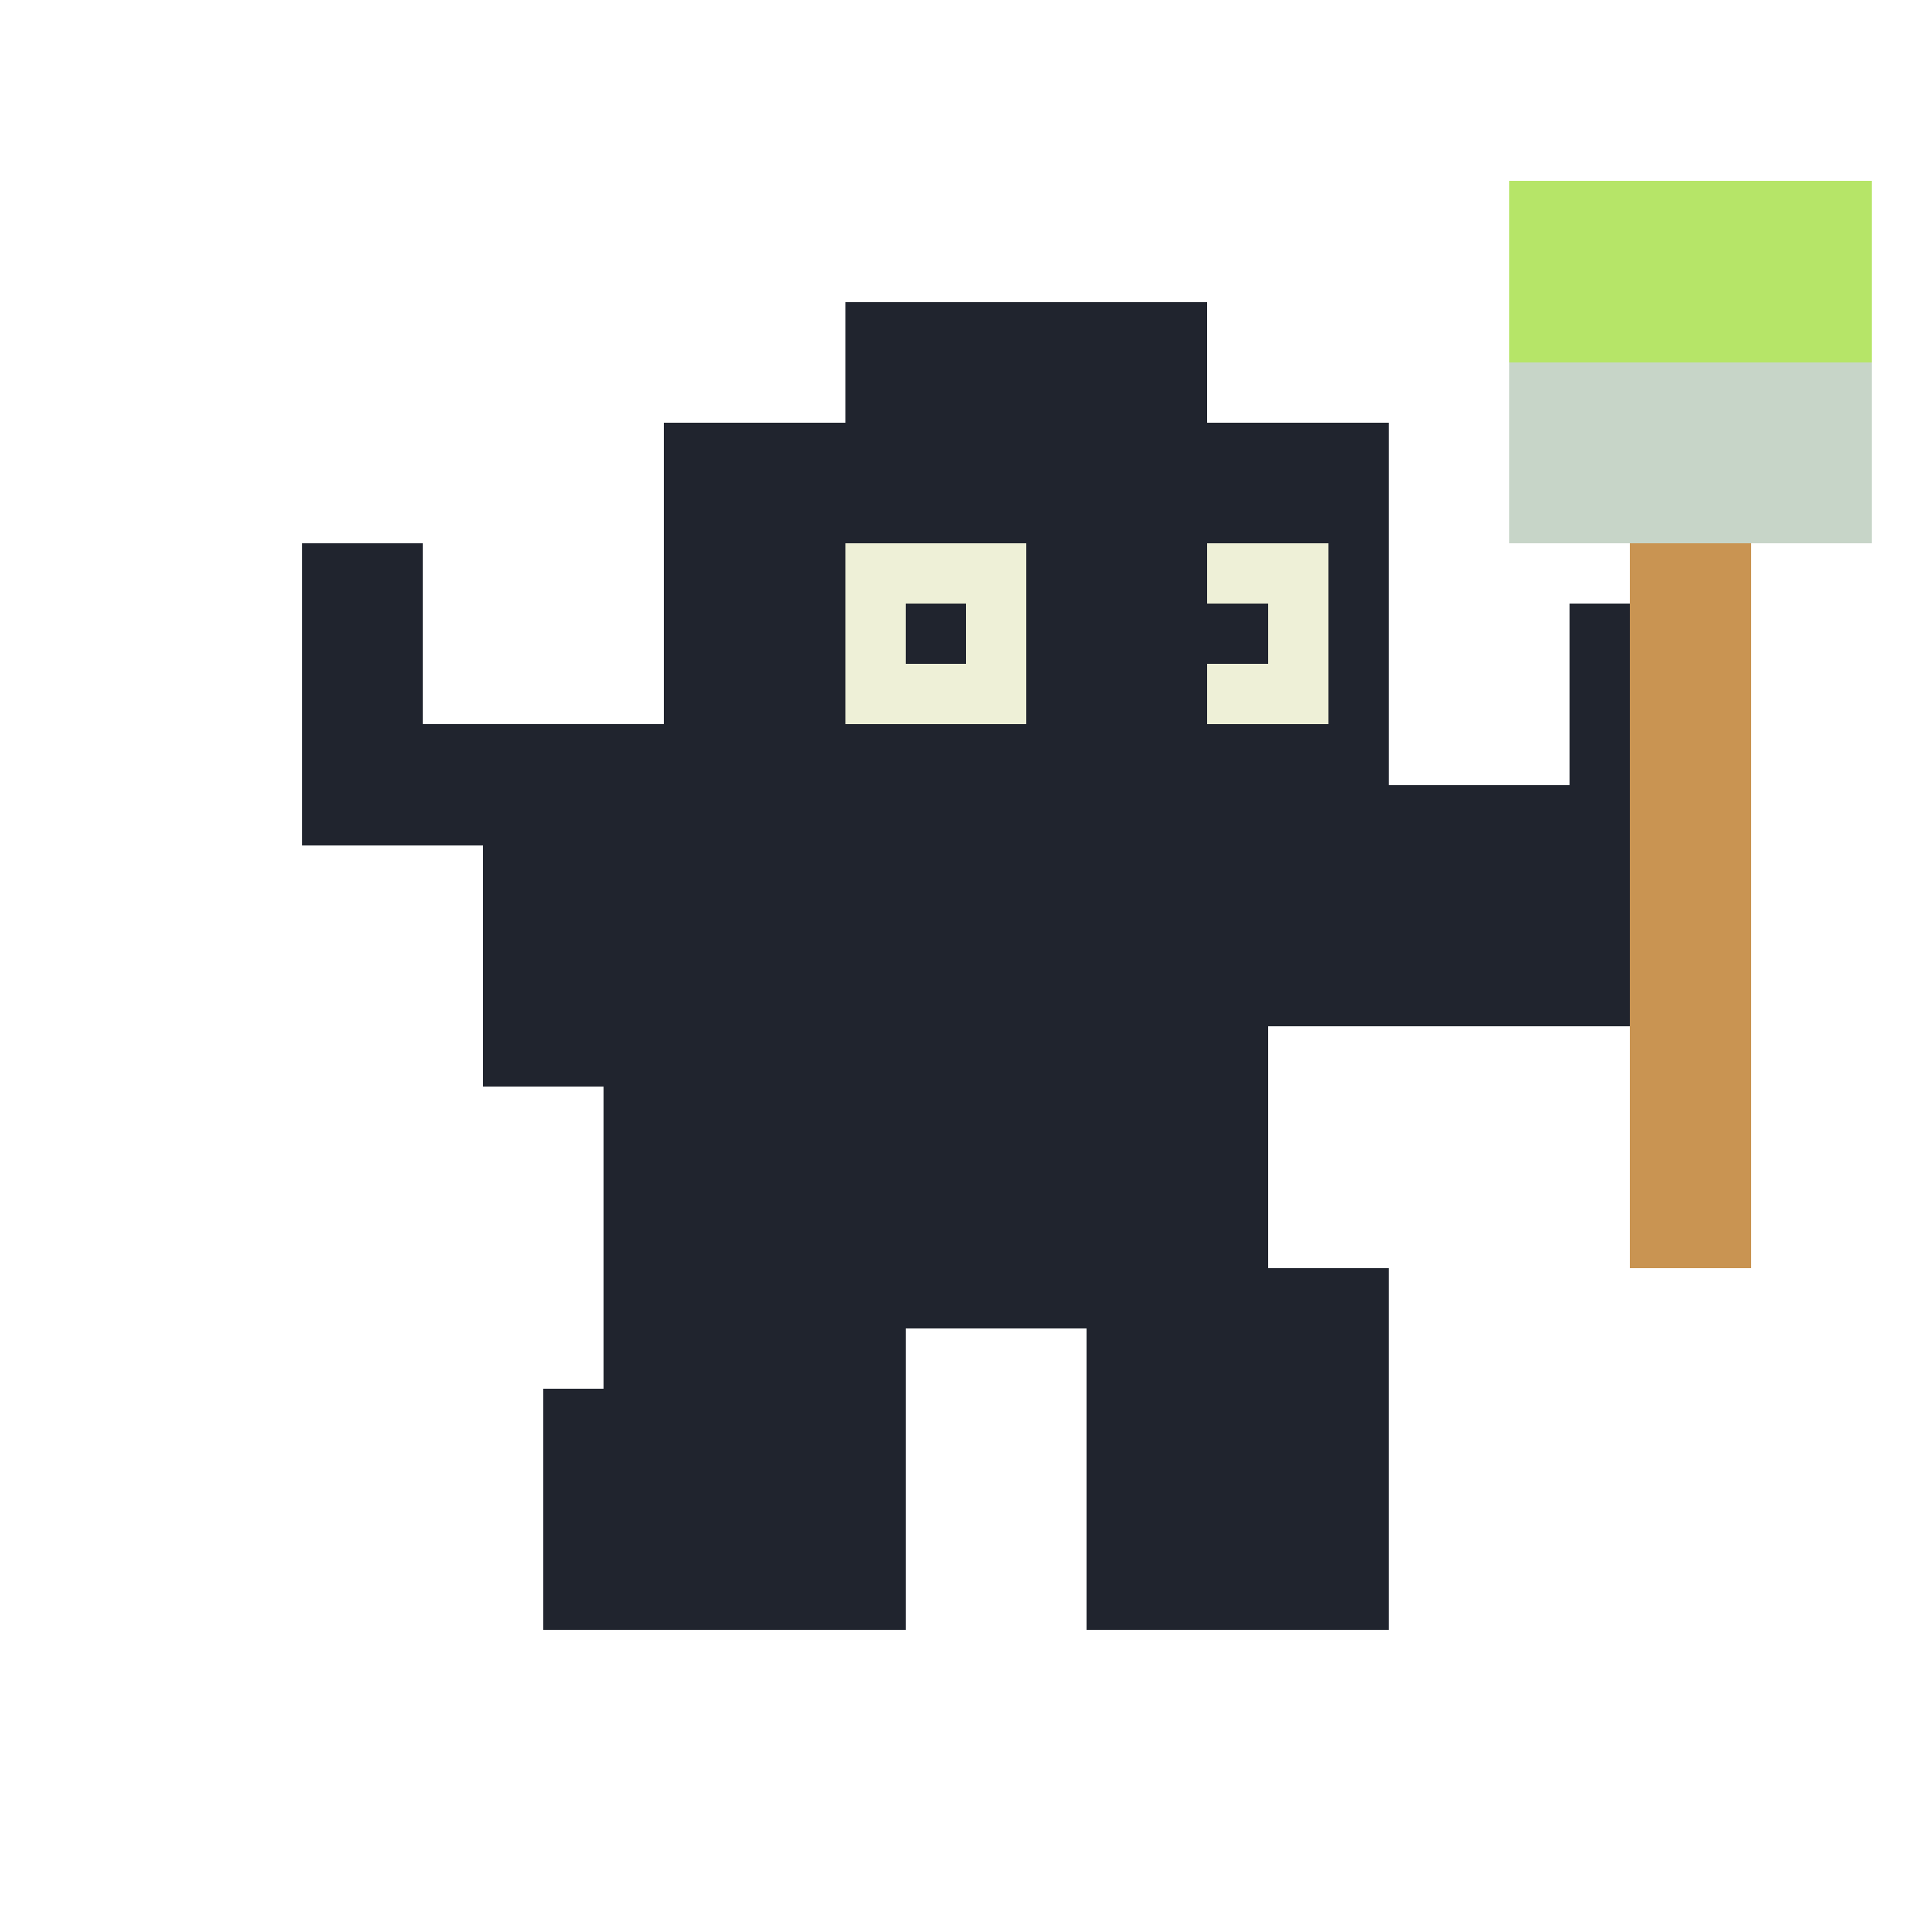
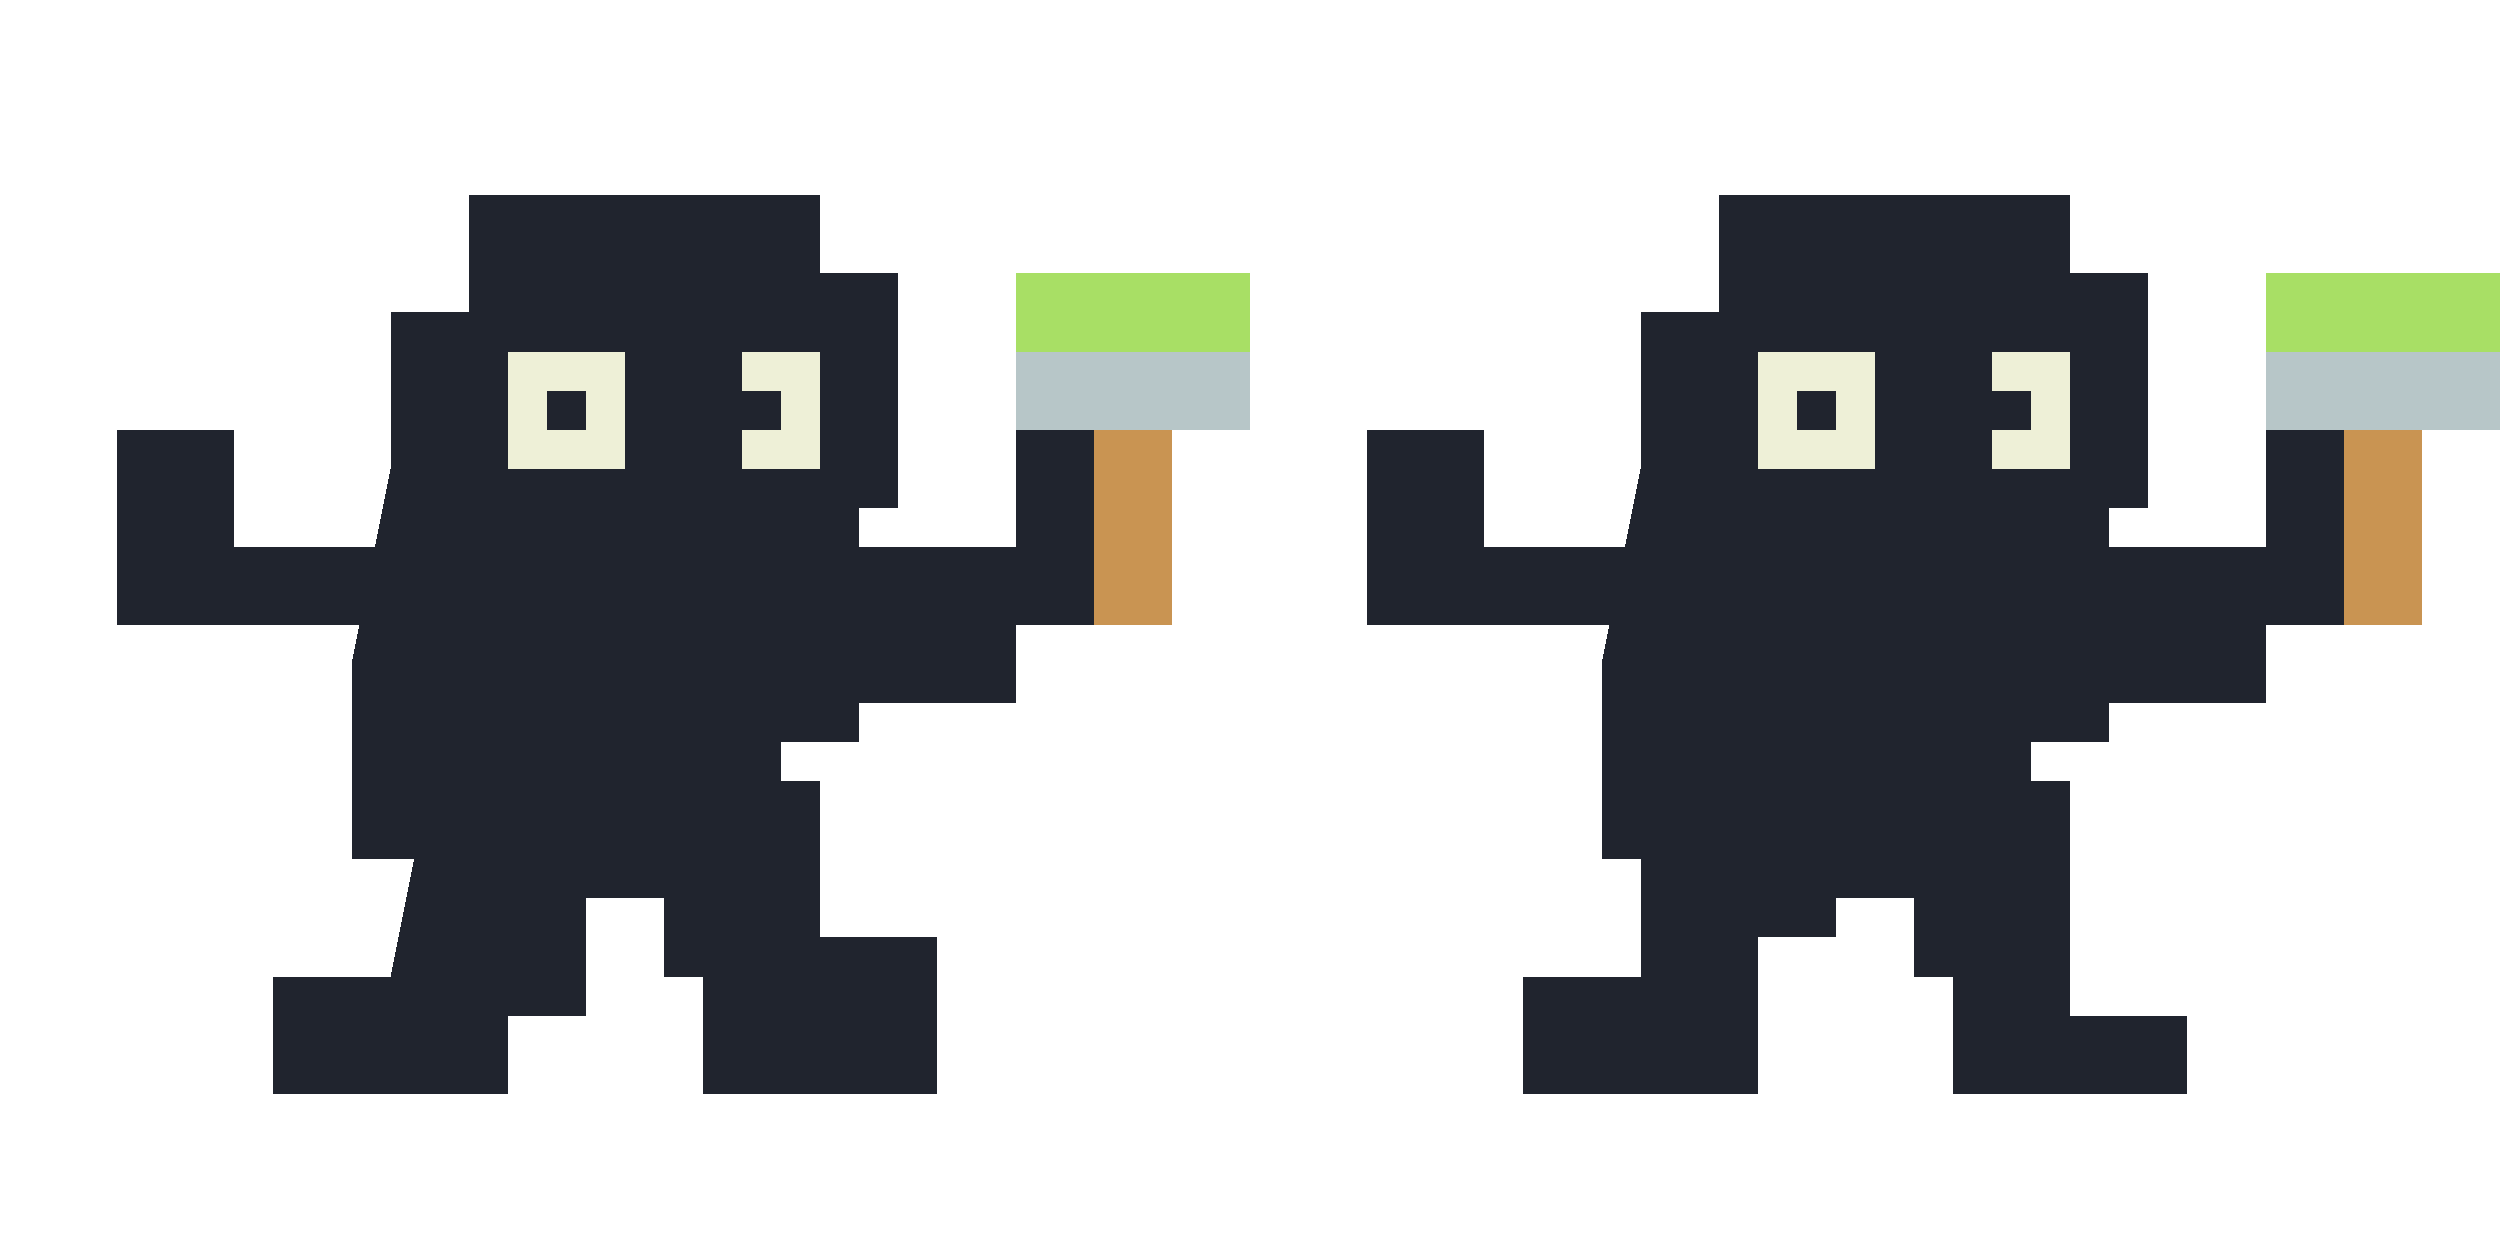
- <svg xmlns="http://www.w3.org/2000/svg" viewBox="0 0 32 32" shape-rendering="crispEdges">
-   <g transform="">
-     <path d="M11 10V7H14V5H20V7H23V15H21V21H23V27H18V22H15V27H9V23H10V18H8V14H5V9H7V12H11ZM20 13H26V10H29V14H27V17H21Z" fill="#20242e" />
-     <path d="M14 9h3v3h-3zM20 9h2v3h-2z" fill="#eef0d7" />
-     <path d="M15 10h1v1h-1zM20 10h1v1h-1z" fill="#20242e" />
-     <path d="M27 7H29V21H27Z" fill="#c99452" />
-     <path d="M25 4H31V9H25Z" fill="#c7d5c8" />
-     <path d="M25 3H31V6H25Z" fill="#b6e568" />
+ <svg xmlns="http://www.w3.org/2000/svg" viewBox="0 0 64 32" shape-rendering="crispEdges">
+   <g transform="translate(0 0)">
+     <path d="M10 12V8H12V5H21V7H23V13H22V19H20V23H12V22H9V17Z" fill="#20242e" />
+     <path d="M13 9h3v3h-3zM19 9h2v3h-2z" fill="#eef0d7" />
+     <path d="M14 10h1v1h-1zM19 10h1v1h-1z" fill="#20242e" />
+     <path d="M11 20H15V26H13V28H7V25H10ZM17 20H21V24H24V28H18V25H17Z" fill="#20242e" />
+     <path d="M11 14H6V11H3V16H11ZM20 14H26V11H29V16H26V18H20Z" fill="#20242e" />
+     <g transform="translate(26 7)">
+       <path d="M2 1H4V9H2Z" fill="#c99452" />
+       <path d="M0 0H6V4H0Z" fill="#b7c6c8" />
+       <path d="M0 0H6V2H0Z" fill="#a8df65" />
+     </g>
+   </g>
+   <g transform="translate(32 0)">
+     <path d="M10 12V8H12V5H21V7H23V13H22V19H20V23H12V22H9V17Z" fill="#20242e" />
+     <path d="M13 9h3v3h-3zM19 9h2v3h-2z" fill="#eef0d7" />
+     <path d="M14 10h1v1h-1zM19 10h1v1h-1z" fill="#20242e" />
+     <path d="M10 20H15V24H13V28H7V25H10ZM17 20H21V26H24V28H18V25H17Z" fill="#20242e" />
+     <path d="M11 14H6V11H3V16H11ZM20 14H26V11H29V16H26V18H20Z" fill="#20242e" />
+     <g transform="translate(26 7)">
+       <path d="M2 1H4V9H2Z" fill="#c99452" />
+       <path d="M0 0H6V4H0Z" fill="#b7c6c8" />
+       <path d="M0 0H6V2H0Z" fill="#a8df65" />
+     </g>
  </g>
</svg>
